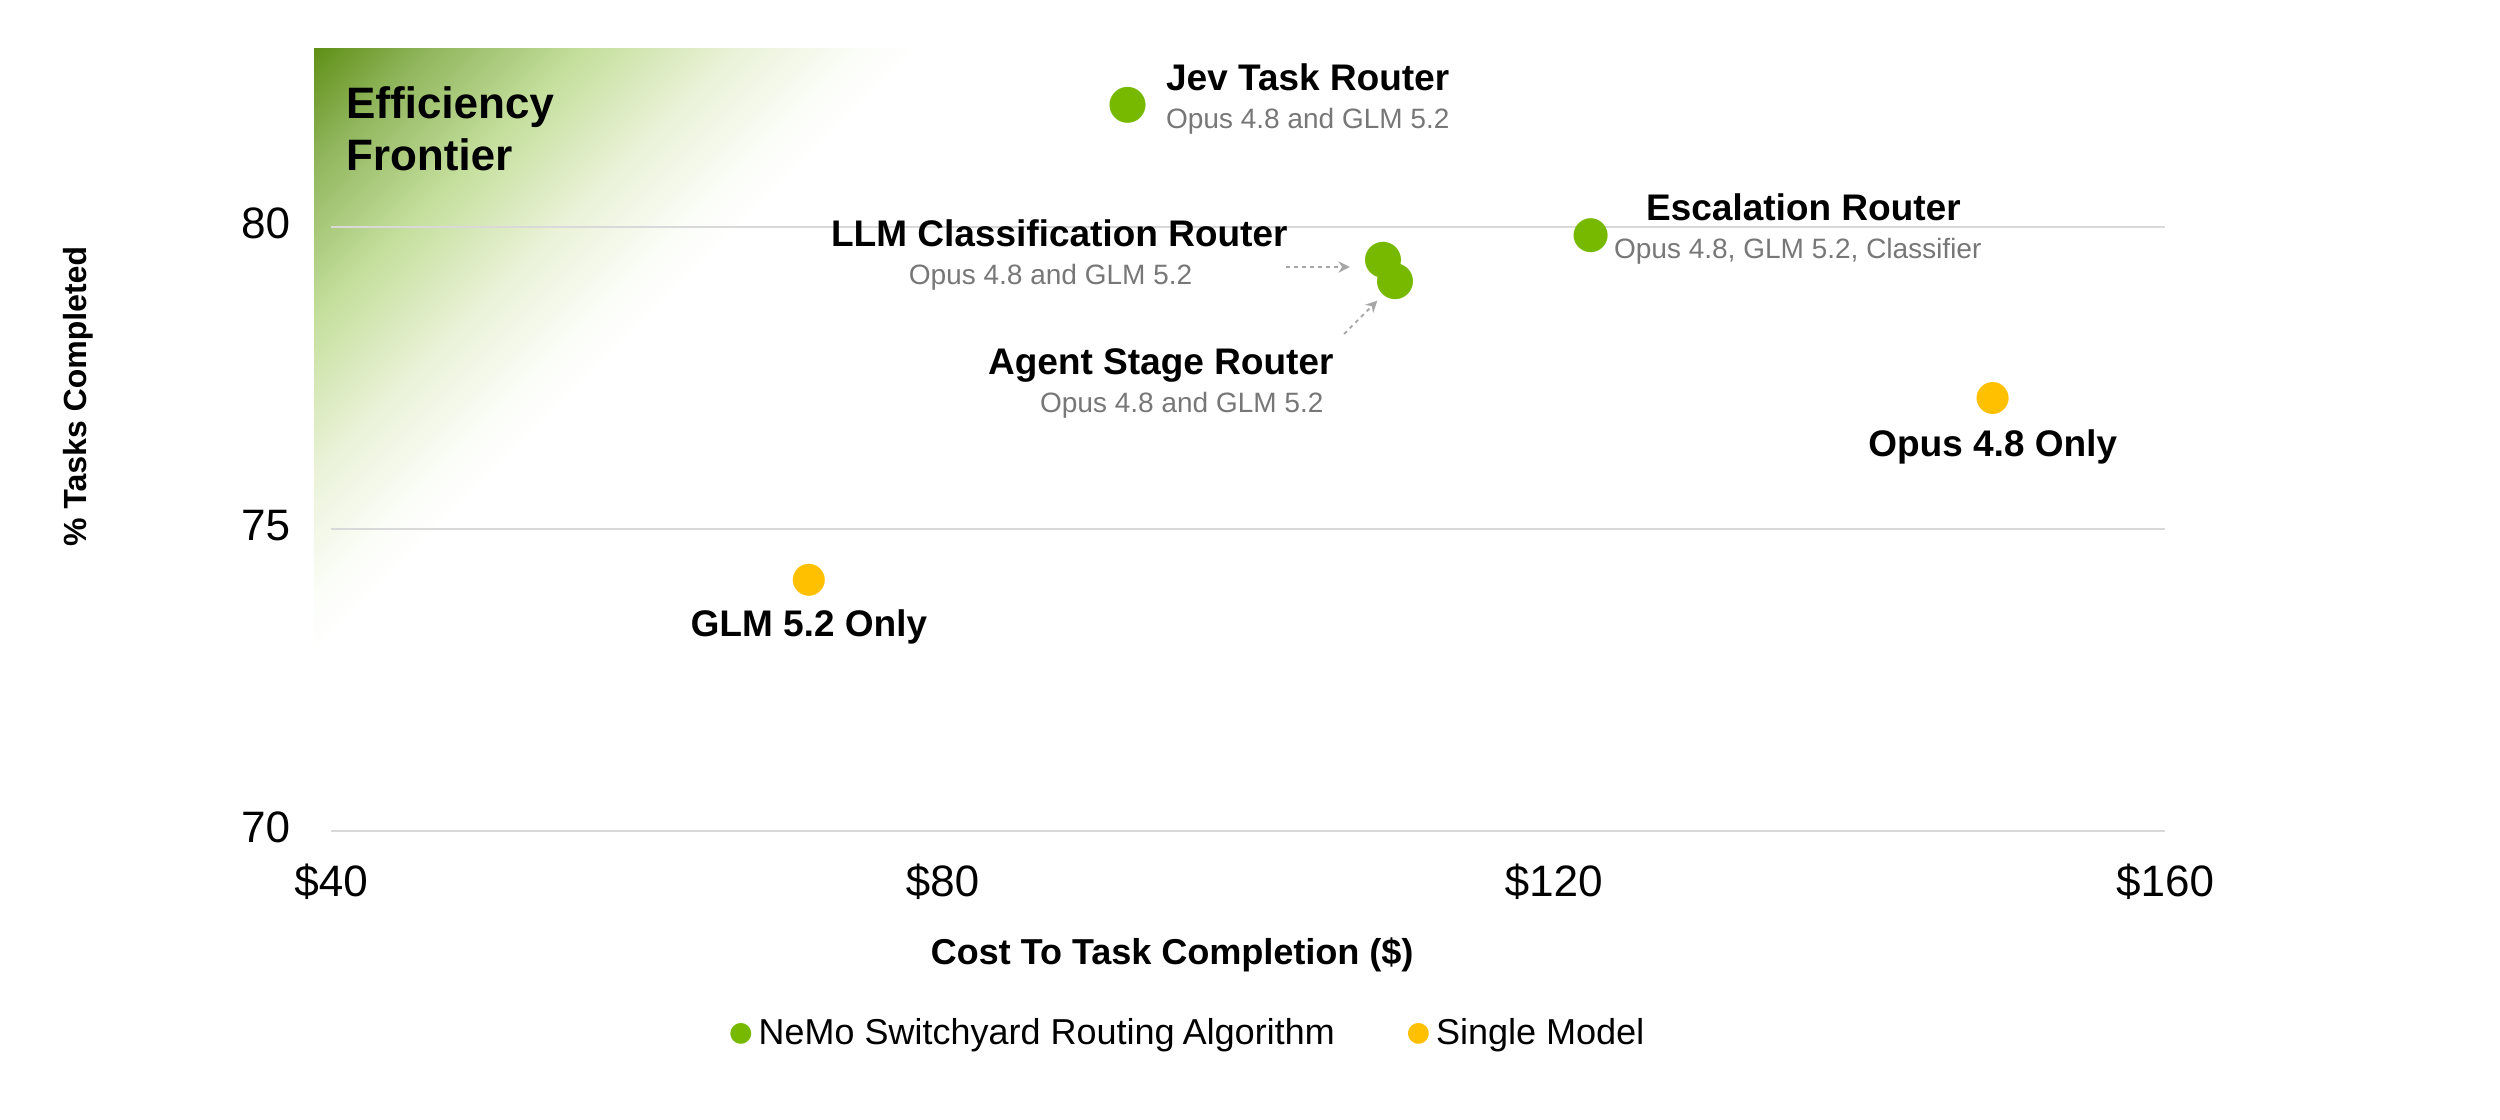
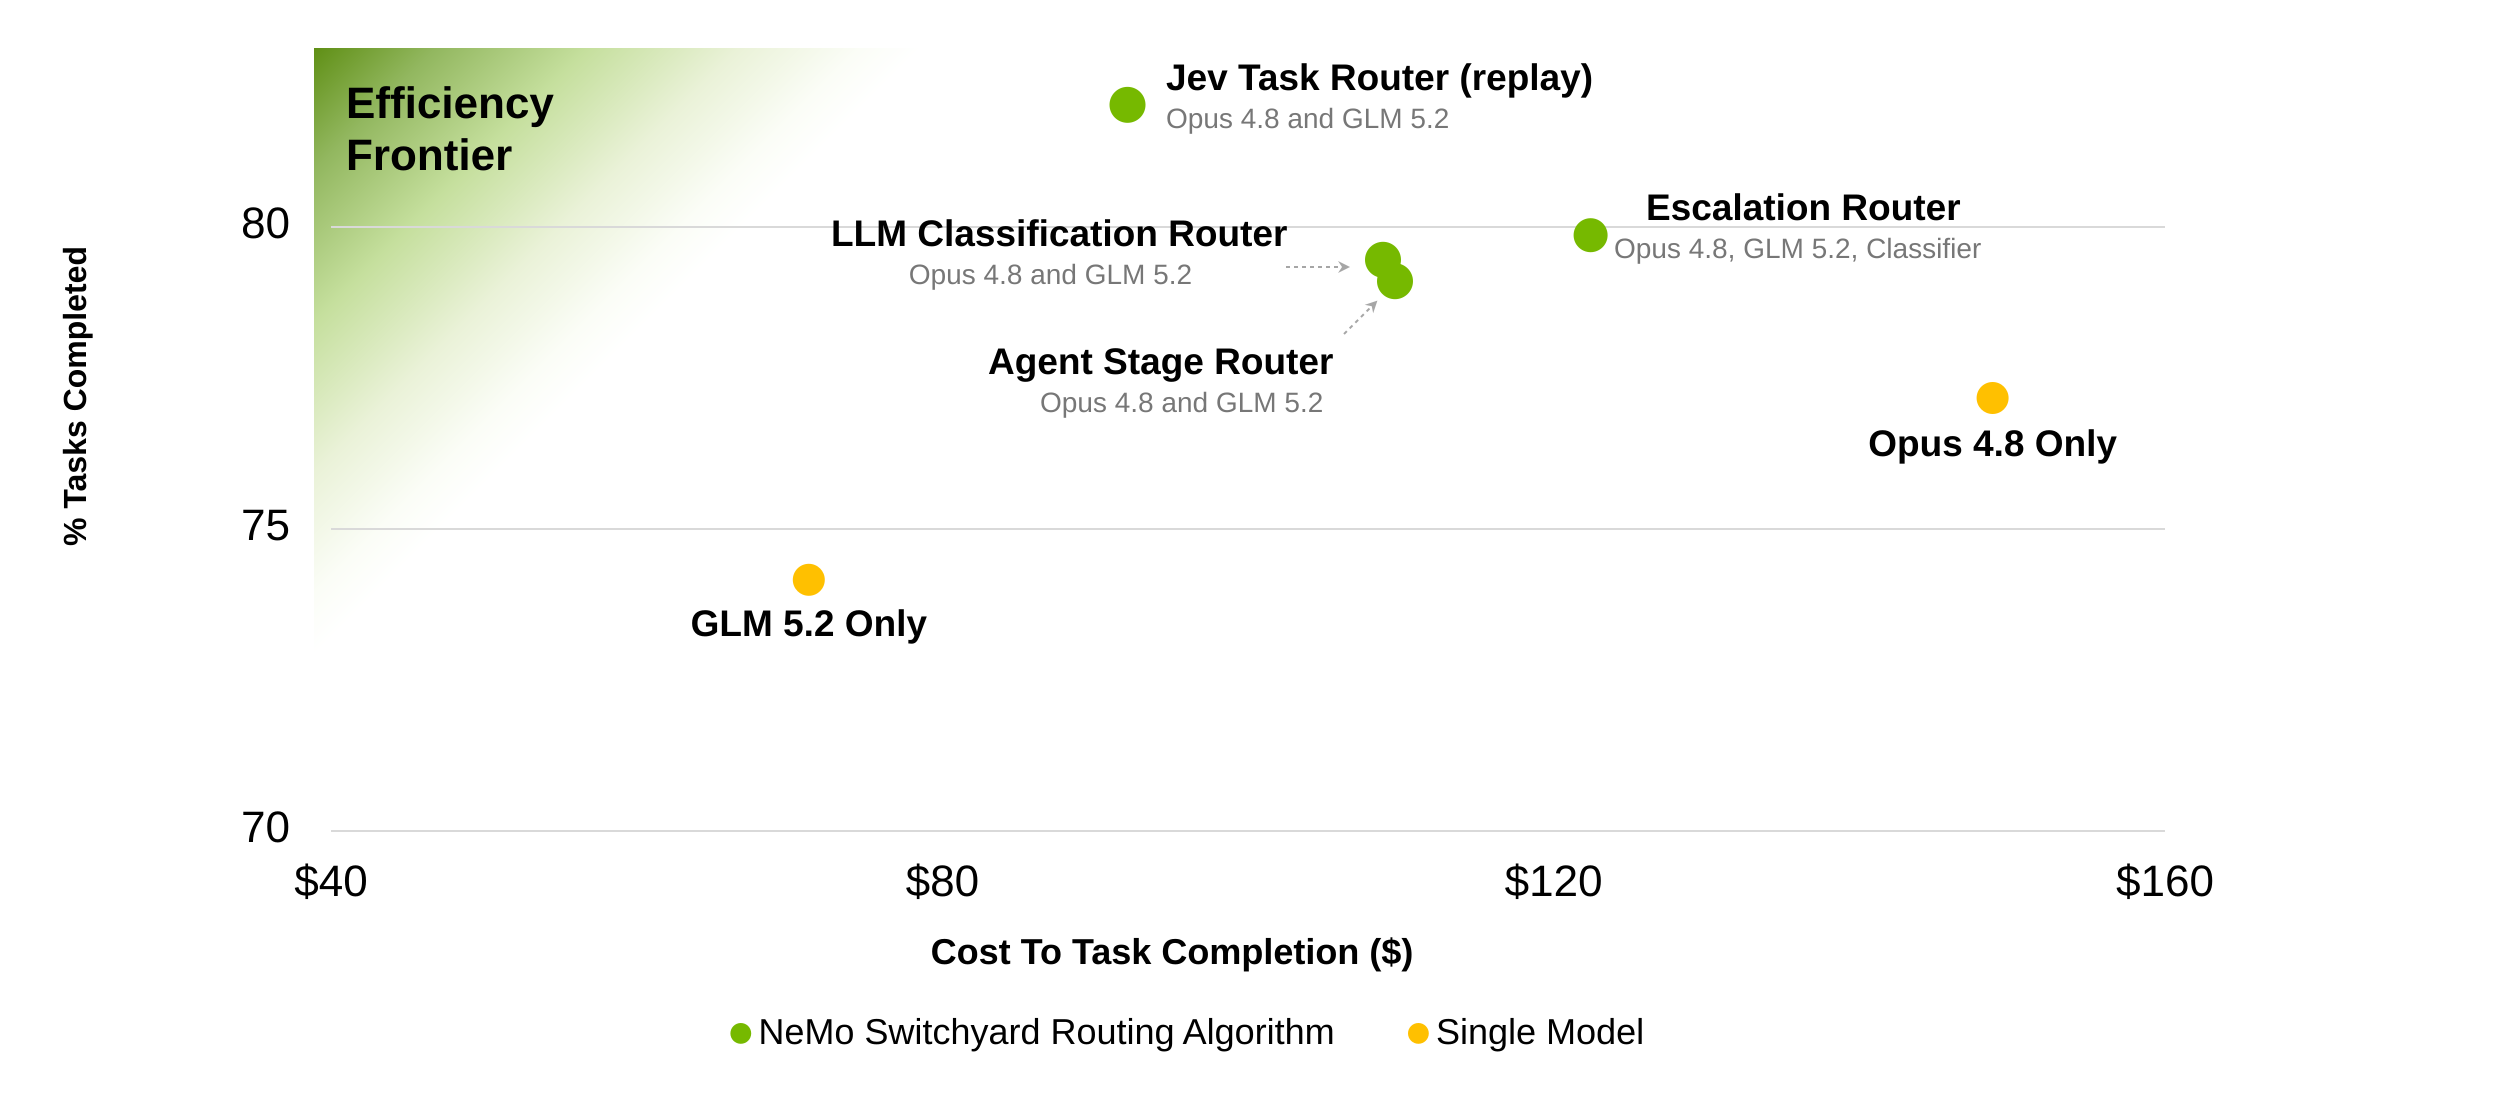
<svg xmlns="http://www.w3.org/2000/svg" viewBox="0 0 1250 560" width="1250" height="560" role="img" aria-labelledby="title description">
  <defs>
    <linearGradient id="frontier" gradientUnits="userSpaceOnUse" x1="157" y1="24" x2="309" y2="176">
      <stop offset="0" stop-color="#5f8f15" />
      <stop offset="0.2" stop-color="#92b75f" />
      <stop offset="0.45" stop-color="#c5df9d" />
      <stop offset="0.7" stop-color="#eaf2d8" />
      <stop offset="0.9" stop-color="#fbfdf7" />
      <stop offset="1" stop-color="#ffffff" />
    </linearGradient>
    <marker id="arrow" viewBox="0 0 6 6" refX="5" refY="3" markerWidth="6" markerHeight="6" orient="auto">
      <path d="M0 0 6 3 0 6 2 3Z" fill="#a6a6a6" />
    </marker>
  </defs>
  <style>
    text { font-family: Arial, Helvetica, sans-serif; fill: #000000; }
    .label { font-size: 18.5px; font-weight: 700; }
    .models { font-size: 14px; fill: #777777; }
    .tick { font-size: 22px; }
    .grid { stroke: #d9d9d9; stroke-width: 1; }
    .route { fill: #76b900; }
    .baseline { fill: #ffc000; }
    .leader { fill: none; stroke: #a6a6a6; stroke-width: 1; stroke-dasharray: 2 2; marker-end: url(#arrow); }
  </style>
  <rect width="1250" height="560" fill="#ffffff" />
  <rect x="157" y="24" width="304" height="304" fill="url(#frontier)" />
  <text x="173" y="59" font-size="22" font-weight="700">Efficiency</text>
  <text x="173" y="85" font-size="22" font-weight="700">Frontier</text>
  <path d="M165.5 113.5H1082.5 M165.5 264.5H1082.5 M165.5 415.5H1082.5" class="grid" />
  <text x="145" y="119" text-anchor="end" class="tick">80</text>
  <text x="145" y="270" text-anchor="end" class="tick">75</text>
  <text x="145" y="421" text-anchor="end" class="tick">70</text>
  <text x="165.5" y="448" text-anchor="middle" class="tick">$40</text>
  <text x="471.2" y="448" text-anchor="middle" class="tick">$80</text>
  <text x="776.8" y="448" text-anchor="middle" class="tick">$120</text>
  <text x="1082.5" y="448" text-anchor="middle" class="tick">$160</text>
  <text x="586" y="482" text-anchor="middle" font-size="18" font-weight="700">Cost To Task Completion ($)</text>
  <text transform="translate(43 273) rotate(-90)" font-size="16" font-weight="700">% Tasks Completed</text>
  <circle cx="691.5" cy="129.9" r="9" class="route" />
  <circle cx="697.5" cy="140.6" r="9" class="route" />
  <circle cx="795.3" cy="117.6" r="8.5" class="route" />
  <circle cx="404.4" cy="289.9" r="8" class="baseline" />
  <circle cx="996.3" cy="199" r="8" class="baseline" />
  <path d="M643 133.5H674" class="leader" />
  <path d="M672 167 688 151" class="leader" />
  <text x="415.5" y="123" class="label">LLM Classification Router</text>
  <text x="454.4" y="142" class="models">Opus 4.8 and GLM 5.2</text>
  <text x="494" y="187" class="label">Agent Stage Router</text>
  <text x="520" y="206" class="models">Opus 4.8 and GLM 5.2</text>
  <text x="823" y="110" class="label">Escalation Router</text>
  <text x="807" y="129" class="models">Opus 4.8, GLM 5.2, Classifier</text>
  <text x="404.4" y="318" text-anchor="middle" class="label">GLM 5.2 Only</text>
  <text x="996.3" y="228" text-anchor="middle" class="label">Opus 4.8 Only</text>
  <g id="jev-replay" data-total-cost="92.116074918" data-successes="73" data-tasks="89">
    <circle cx="563.754" cy="52.421" r="9" class="route" />
-     <text x="583" y="45" class="label">Jev Task Router</text>
+     <text x="583" y="45" class="label">Jev Task Router (replay)</text>
    <text x="583" y="64" class="models">Opus 4.8 and GLM 5.2</text>
  </g>
  <circle cx="370.4" cy="516.7" r="5.2" class="route" />
  <text x="379.2" y="522" font-size="18">NeMo Switchyard Routing Algorithm</text>
  <circle cx="709.2" cy="516.7" r="5.2" class="baseline" />
  <text x="718" y="522" font-size="18">Single Model</text>
</svg>
